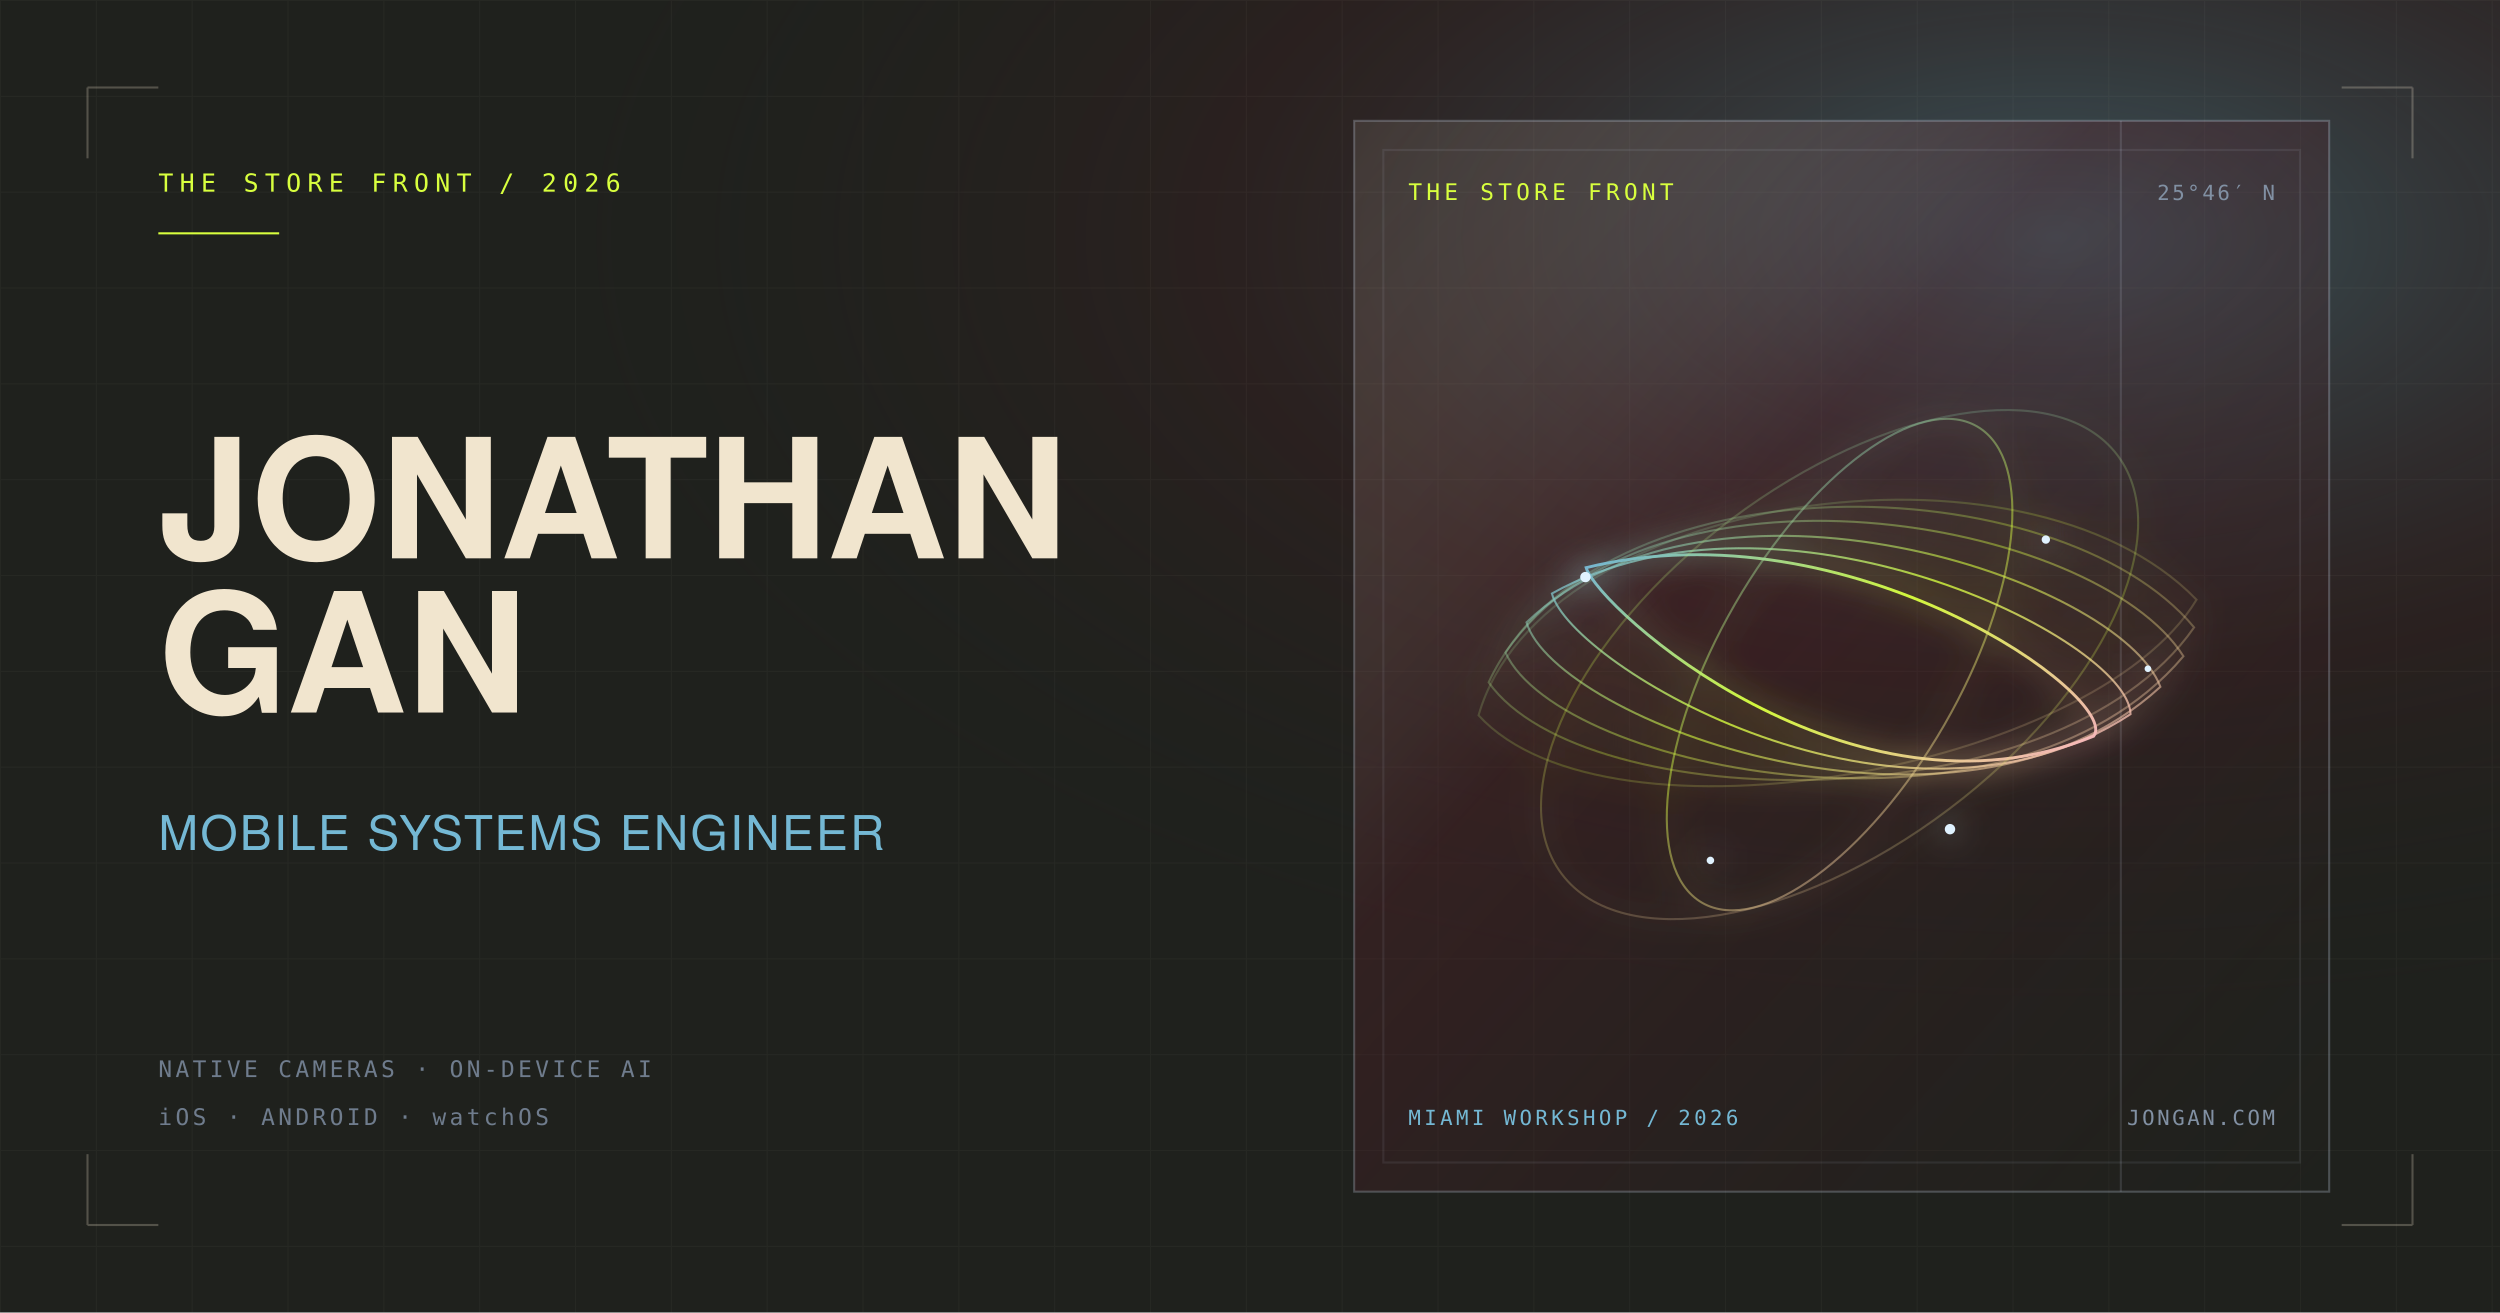
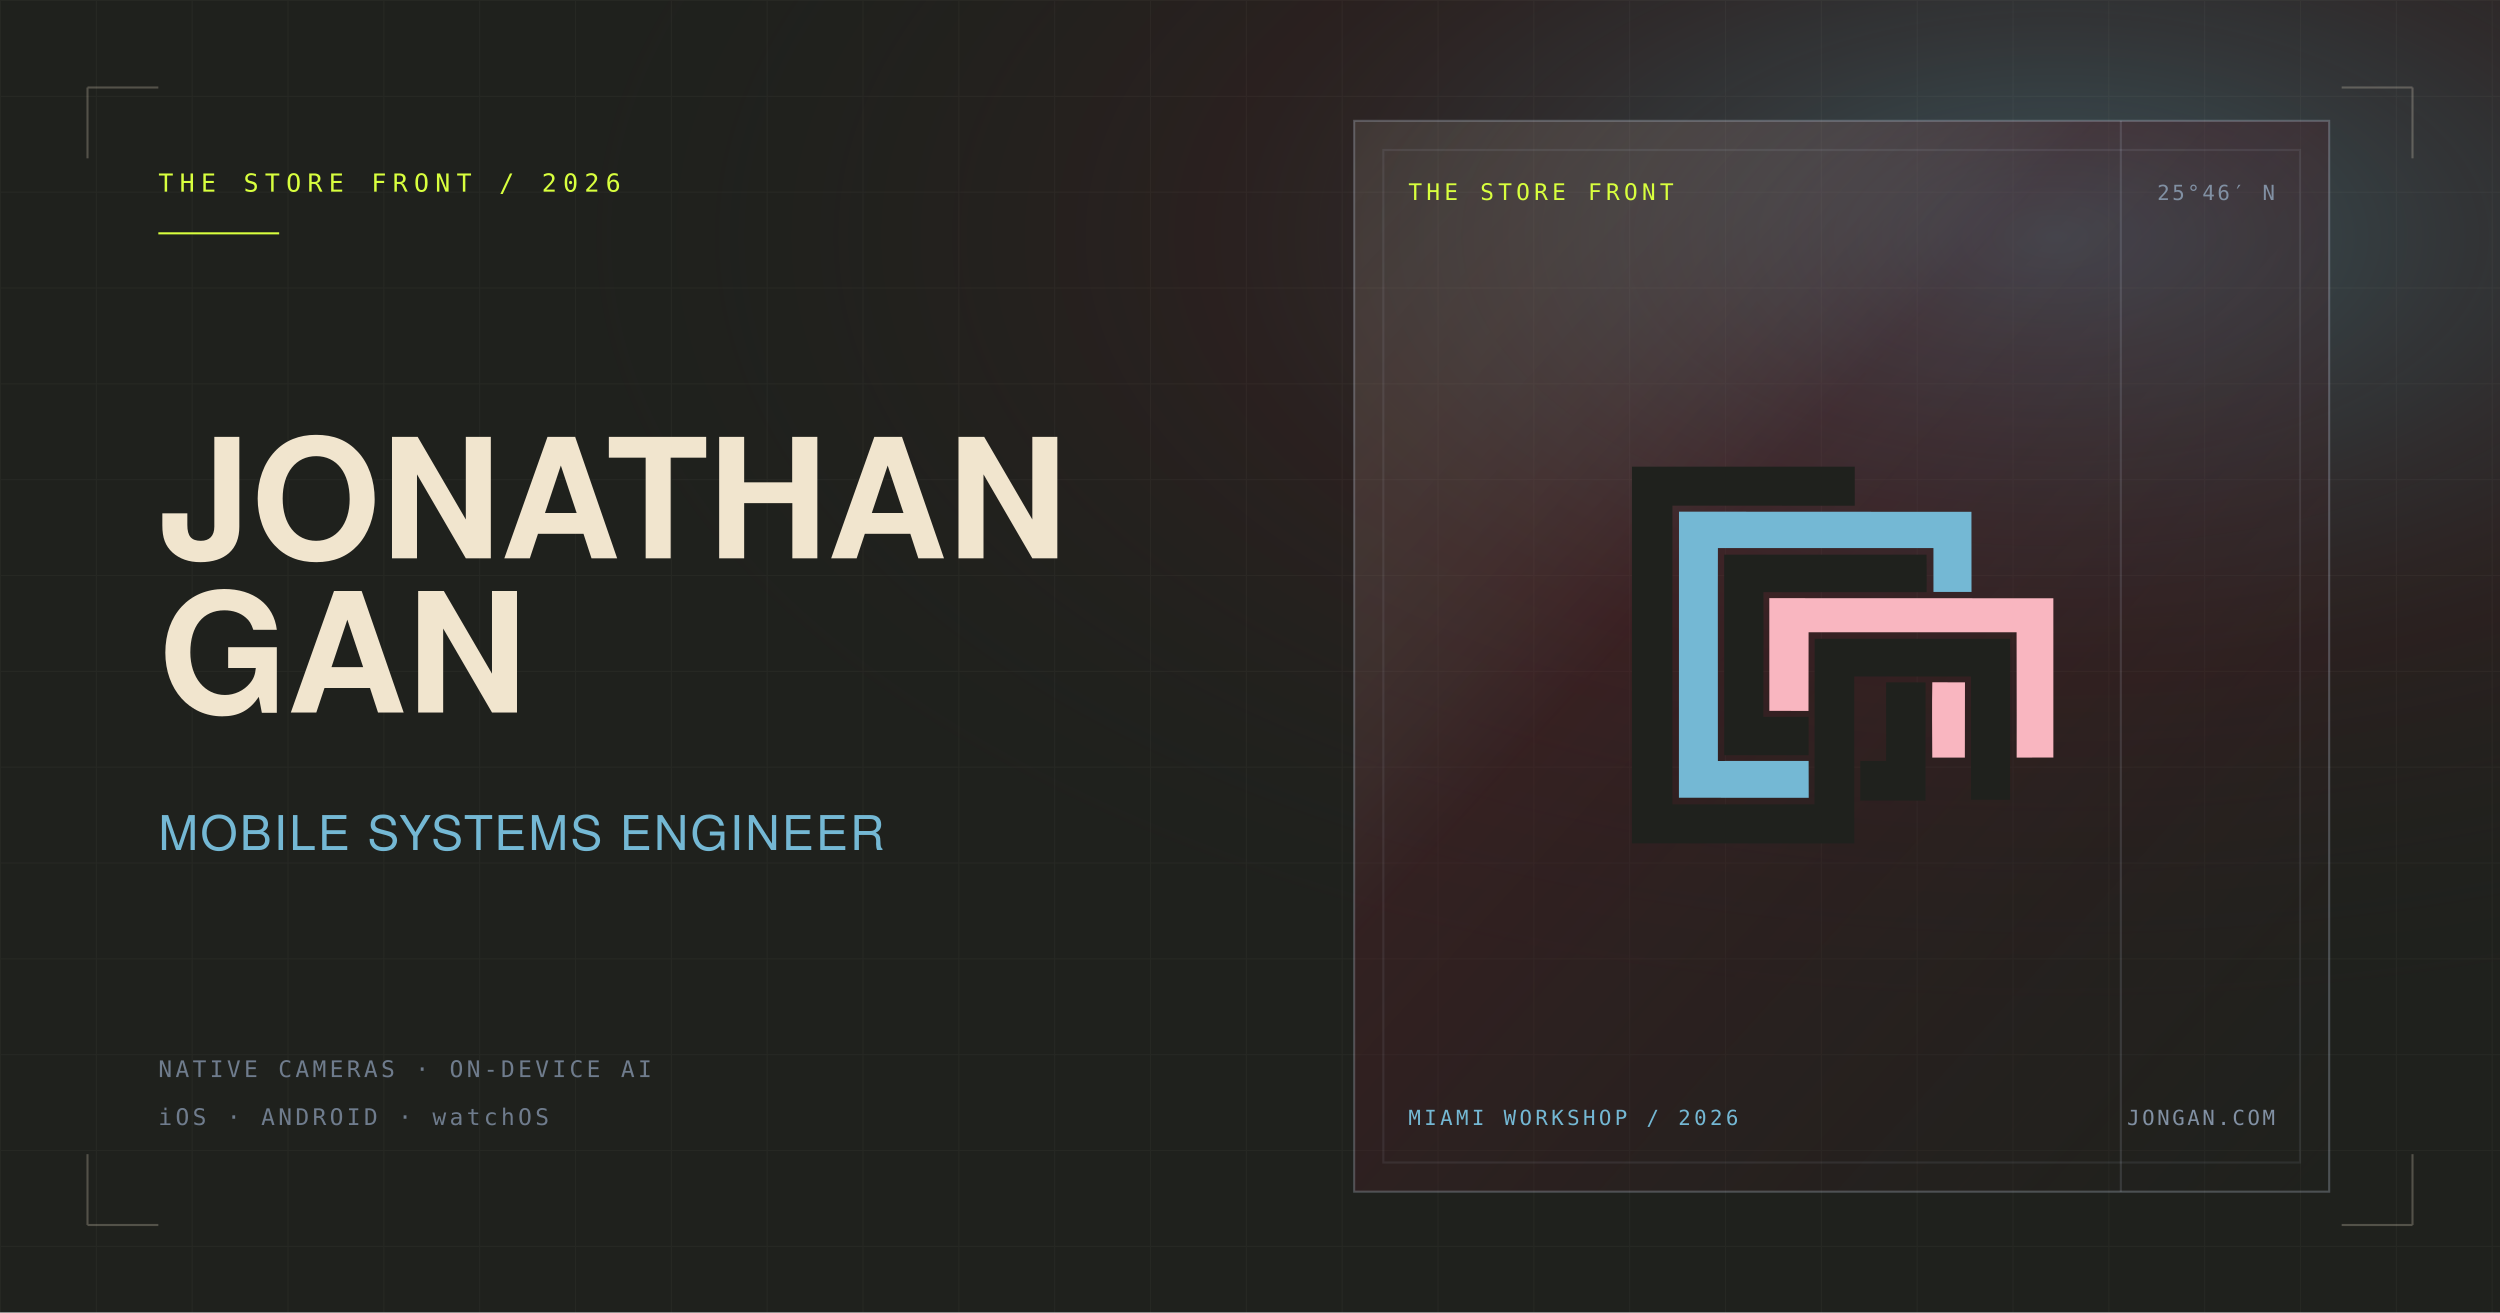
<svg xmlns="http://www.w3.org/2000/svg" viewBox="0 0 1200 630" role="img" aria-labelledby="title desc">
  <defs>
    <radialGradient id="field" cx="82%" cy="18%" r="60%">
      <stop offset="0" stop-color="#74b8d4" stop-opacity=".34" />
      <stop offset=".55" stop-color="#5d1f2a" stop-opacity=".18" />
      <stop offset="1" stop-color="#1f211d" stop-opacity="0" />
    </radialGradient>
    <linearGradient id="glass" x1="0" y1="0" x2="1" y2="1">
      <stop stop-color="#f1e5ce" stop-opacity=".1" />
      <stop offset=".38" stop-color="#5d1f2a" stop-opacity=".32" />
      <stop offset="1" stop-color="#1f211d" stop-opacity=".16" />
    </linearGradient>
-     <linearGradient id="signal" x1="0" y1="0" x2="1" y2="1">
-       <stop stop-color="#74b8d4" />
-       <stop offset=".48" stop-color="#d8ff3e" />
-       <stop offset="1" stop-color="#f9b6c0" />
-     </linearGradient>
-     <filter id="glow" x="-50%" y="-50%" width="200%" height="200%">
-       <feGaussianBlur stdDeviation="8" result="blur" />
-       <feMerge>
-         <feMergeNode in="blur" />
-         <feMergeNode in="SourceGraphic" />
-       </feMerge>
-     </filter>
    <pattern id="grid" width="46" height="46" patternUnits="userSpaceOnUse">
      <path d="M46 0H0V46" fill="none" stroke="#f1e5ce" stroke-opacity=".035" />
    </pattern>
  </defs>
  <rect width="1200" height="630" fill="#1f211d" />
  <rect width="1200" height="630" fill="url(#field)" />
  <rect width="1200" height="630" fill="url(#grid)" />
  <path d="M42 42h34M42 42v34M1158 42h-34M1158 42v34M42 588h34M42 588v-34M1158 588h-34M1158 588v-34" fill="none" stroke="#f1e5ce" stroke-opacity=".25" />
  <g transform="translate(650 58)">
    <rect width="468" height="514" fill="url(#glass)" stroke="#d8ecff" stroke-opacity=".24" />
    <rect x="14" y="14" width="440" height="486" fill="none" stroke="#d8ecff" stroke-opacity=".08" />
    <path d="M368 0v514" stroke="#d8ecff" stroke-opacity=".13" />
    <text x="26" y="38" fill="#d8ff3e" font-family="SFMono-Regular, Menlo, monospace" font-size="11" letter-spacing="2">THE STORE FRONT</text>
    <text x="442" y="38" text-anchor="end" fill="#8190a3" font-family="SFMono-Regular, Menlo, monospace" font-size="10" letter-spacing="1.2">25°46′ N</text>
-     <g transform="translate(233 261) rotate(-8)" fill="none" stroke="url(#signal)" stroke-linecap="round" filter="url(#glow)">
-       <path d="M-175 0C-130-101 104-103 174-7C114 67-123 76-175 0Z" stroke-opacity=".2" />
-       <path d="M-168-15C-101-118 118-80 171 6C92 91-132 55-168-15Z" stroke-opacity=".3" />
-       <path d="M-158-28C-74-120 132-52 164 19C68 105-140 32-158-28Z" stroke-opacity=".4" />
-       <path d="M-146-41C-45-113 139-22 151 32C42 107-139 7-146-41Z" stroke-opacity=".58" />
-       <path d="M-132-53C-15-98 139 7 135 43C16 99-128-18-132-53Z" stroke-opacity=".78" />
-       <path d="M-114-63C16-76 132 35 116 51C-6 82-111-43-114-63Z" stroke-opacity=".96" stroke-width="1.4" />
-       <ellipse rx="87" ry="167" transform="rotate(61)" stroke-opacity=".24" />
-       <ellipse rx="58" ry="132" transform="rotate(38)" stroke-opacity=".46" />
-     </g>
-     <g fill="#e0f2ff" filter="url(#glow)">
-       <circle cx="111" cy="219" r="2.5" />
-       <circle cx="332" cy="201" r="2" />
-       <circle cx="286" cy="340" r="2.5" />
-       <circle cx="171" cy="355" r="1.8" />
-       <circle cx="381" cy="263" r="1.6" />
+     <g transform="translate(50 72) scale(.18)">
+       <path fill="#1F211D" d="M 463.059 522.21 L 1057.15 522.232 L 1057.19 626.315 L 570.98 626.299 L 570.898 1422.71 L 949.783 1422.7 L 950.194 981.289 L 1417.5 981.308 L 1471.38 981.332 C 1471.99 1023.66 1471.33 1067.23 1471.35 1109.66 L 1471.45 1410.73 L 1367.13 1410.58 L 1367.05 1081.84 L 1055.85 1081.75 L 1055.83 1526.91 L 462.929 1526.7 L 463.059 522.21 z" />
+       <path fill="#74B8D4" d="M 588.414 642.216 L 1368.28 642.635 L 1368.49 856.321 L 1267.01 856.268 L 1266.95 739.218 L 692.195 739.238 L 692.004 852.75 L 692.148 1307.03 L 934.127 1306.95 L 934.37 1405.21 L 588.227 1405.13 L 588.414 642.216 z" />
+       <path fill="#F9B6C0" d="M 829.208 872.854 L 1586.72 873.153 L 1586.76 1297.8 L 1488.85 1298.07 L 1488.95 1185.5 L 1488.68 963.883 L 934.005 963.886 L 933.787 1173.59 L 829.325 1173.41 L 829.208 872.854 z" />
+       <path fill="#1F211D" d="M 708.839 756.915 L 1248.57 756.934 C 1249.26 789.727 1248.79 823.934 1248.8 856.832 L 813.699 856.863 L 813.776 978.5 L 813.366 1189.28 L 934.042 1189.3 L 934.044 1291.67 L 708.937 1291.57 L 708.839 756.915 z" />
+       <path fill="#1F211D" d="M 1140.8 1097.3 L 1245.96 1097.46 L 1245.88 1412.99 L 1176.5 1412.69 L 1071.87 1412.79 L 1071.96 1306.99 L 1140.56 1306.91 C 1141.35 1237.09 1140.23 1167.11 1140.8 1097.3 z" />
+       <path fill="#F9B6C0" d="M 1263.91 1097.14 L 1351.05 1097.36 L 1350.73 1298 L 1263.82 1298.05 C 1263.62 1231.74 1262.66 1163.28 1263.91 1097.14 z" />
    </g>
    <text x="26" y="482" fill="#74b8d4" font-family="SFMono-Regular, Menlo, monospace" font-size="10" letter-spacing="1.6">MIAMI WORKSHOP / 2026</text>
    <text x="442" y="482" text-anchor="end" fill="#8190a3" font-family="SFMono-Regular, Menlo, monospace" font-size="10" letter-spacing="1.2">JONGAN.COM</text>
  </g>
  <g transform="translate(76 0)">
    <text y="92" fill="#d8ff3e" font-family="SFMono-Regular, Menlo, monospace" font-size="12" letter-spacing="3">THE STORE FRONT / 2026</text>
    <line y1="112" x2="58" y2="112" stroke="#d8ff3e" />
    <text y="268" fill="#f1e5ce" font-family="Space Grotesk, Helvetica Neue, Helvetica, Arial, sans-serif" font-size="80" font-weight="600">JONATHAN</text>
    <text y="342" fill="#f1e5ce" font-family="Space Grotesk, Helvetica Neue, Helvetica, Arial, sans-serif" font-size="80" font-weight="600">GAN</text>
    <text y="408" fill="#74b8d4" font-family="IBM Plex Sans, Helvetica Neue, Helvetica, Arial, sans-serif" font-size="23" font-weight="500" letter-spacing="1">MOBILE SYSTEMS ENGINEER</text>
    <text y="517" fill="#6f7c8d" font-family="SFMono-Regular, Menlo, monospace" font-size="11" letter-spacing="1.6">NATIVE CAMERAS · ON-DEVICE AI</text>
    <text y="540" fill="#6f7c8d" font-family="SFMono-Regular, Menlo, monospace" font-size="11" letter-spacing="1.6">iOS · ANDROID · watchOS</text>
  </g>
</svg>
